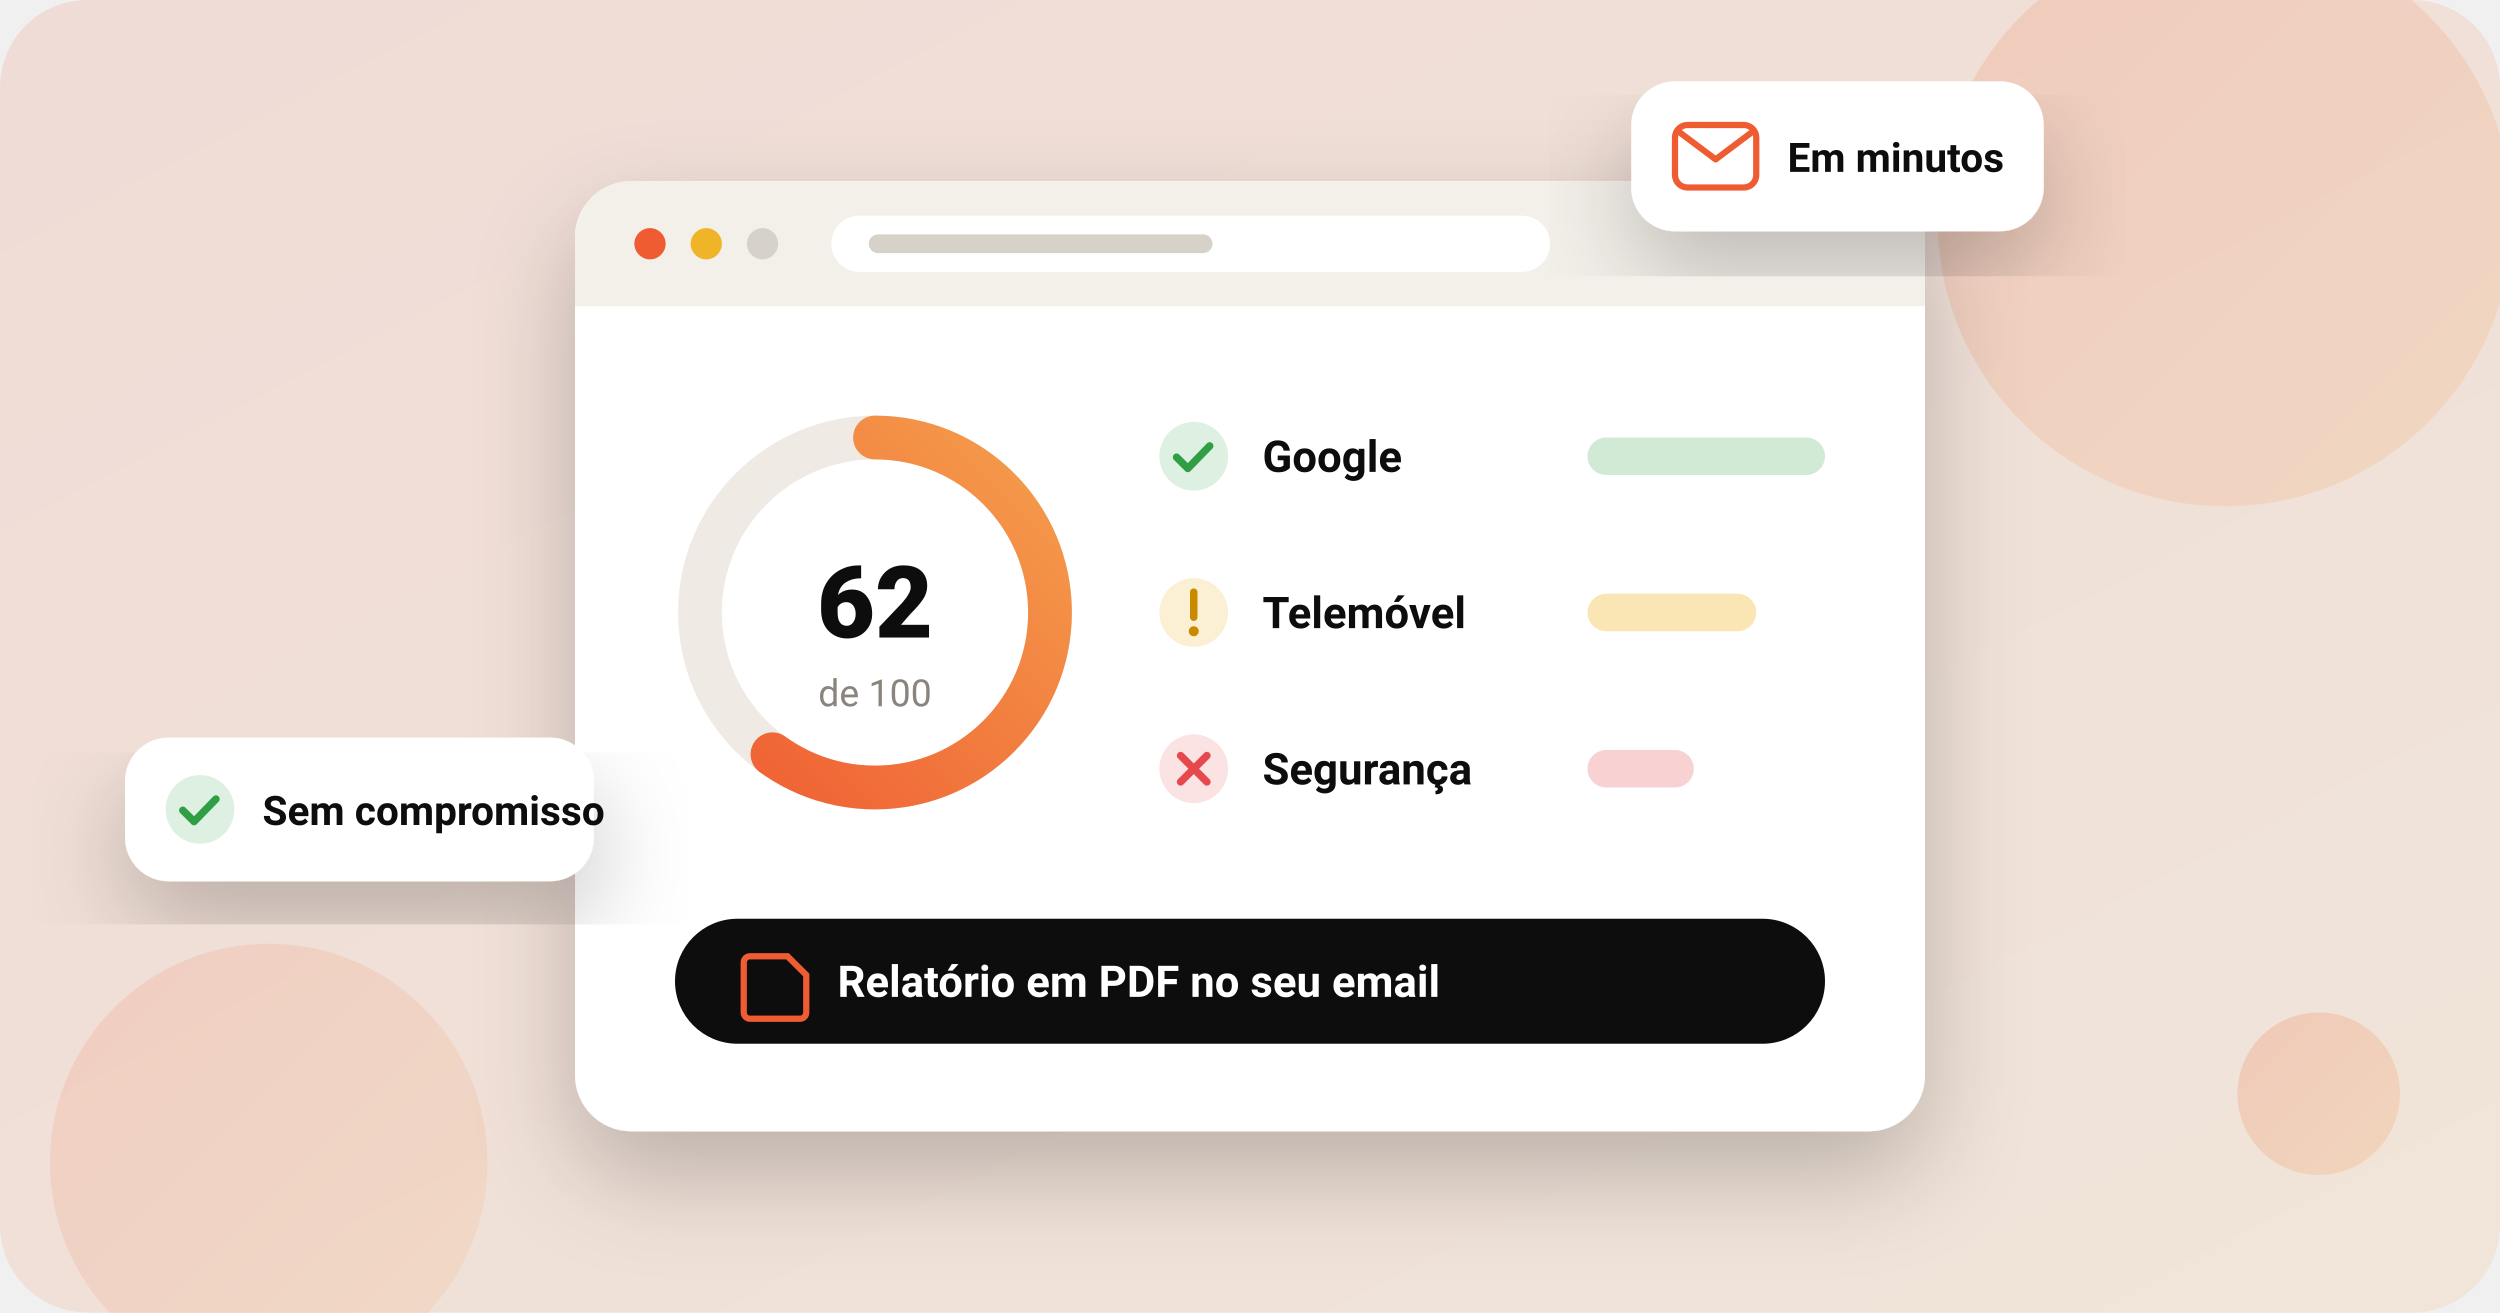
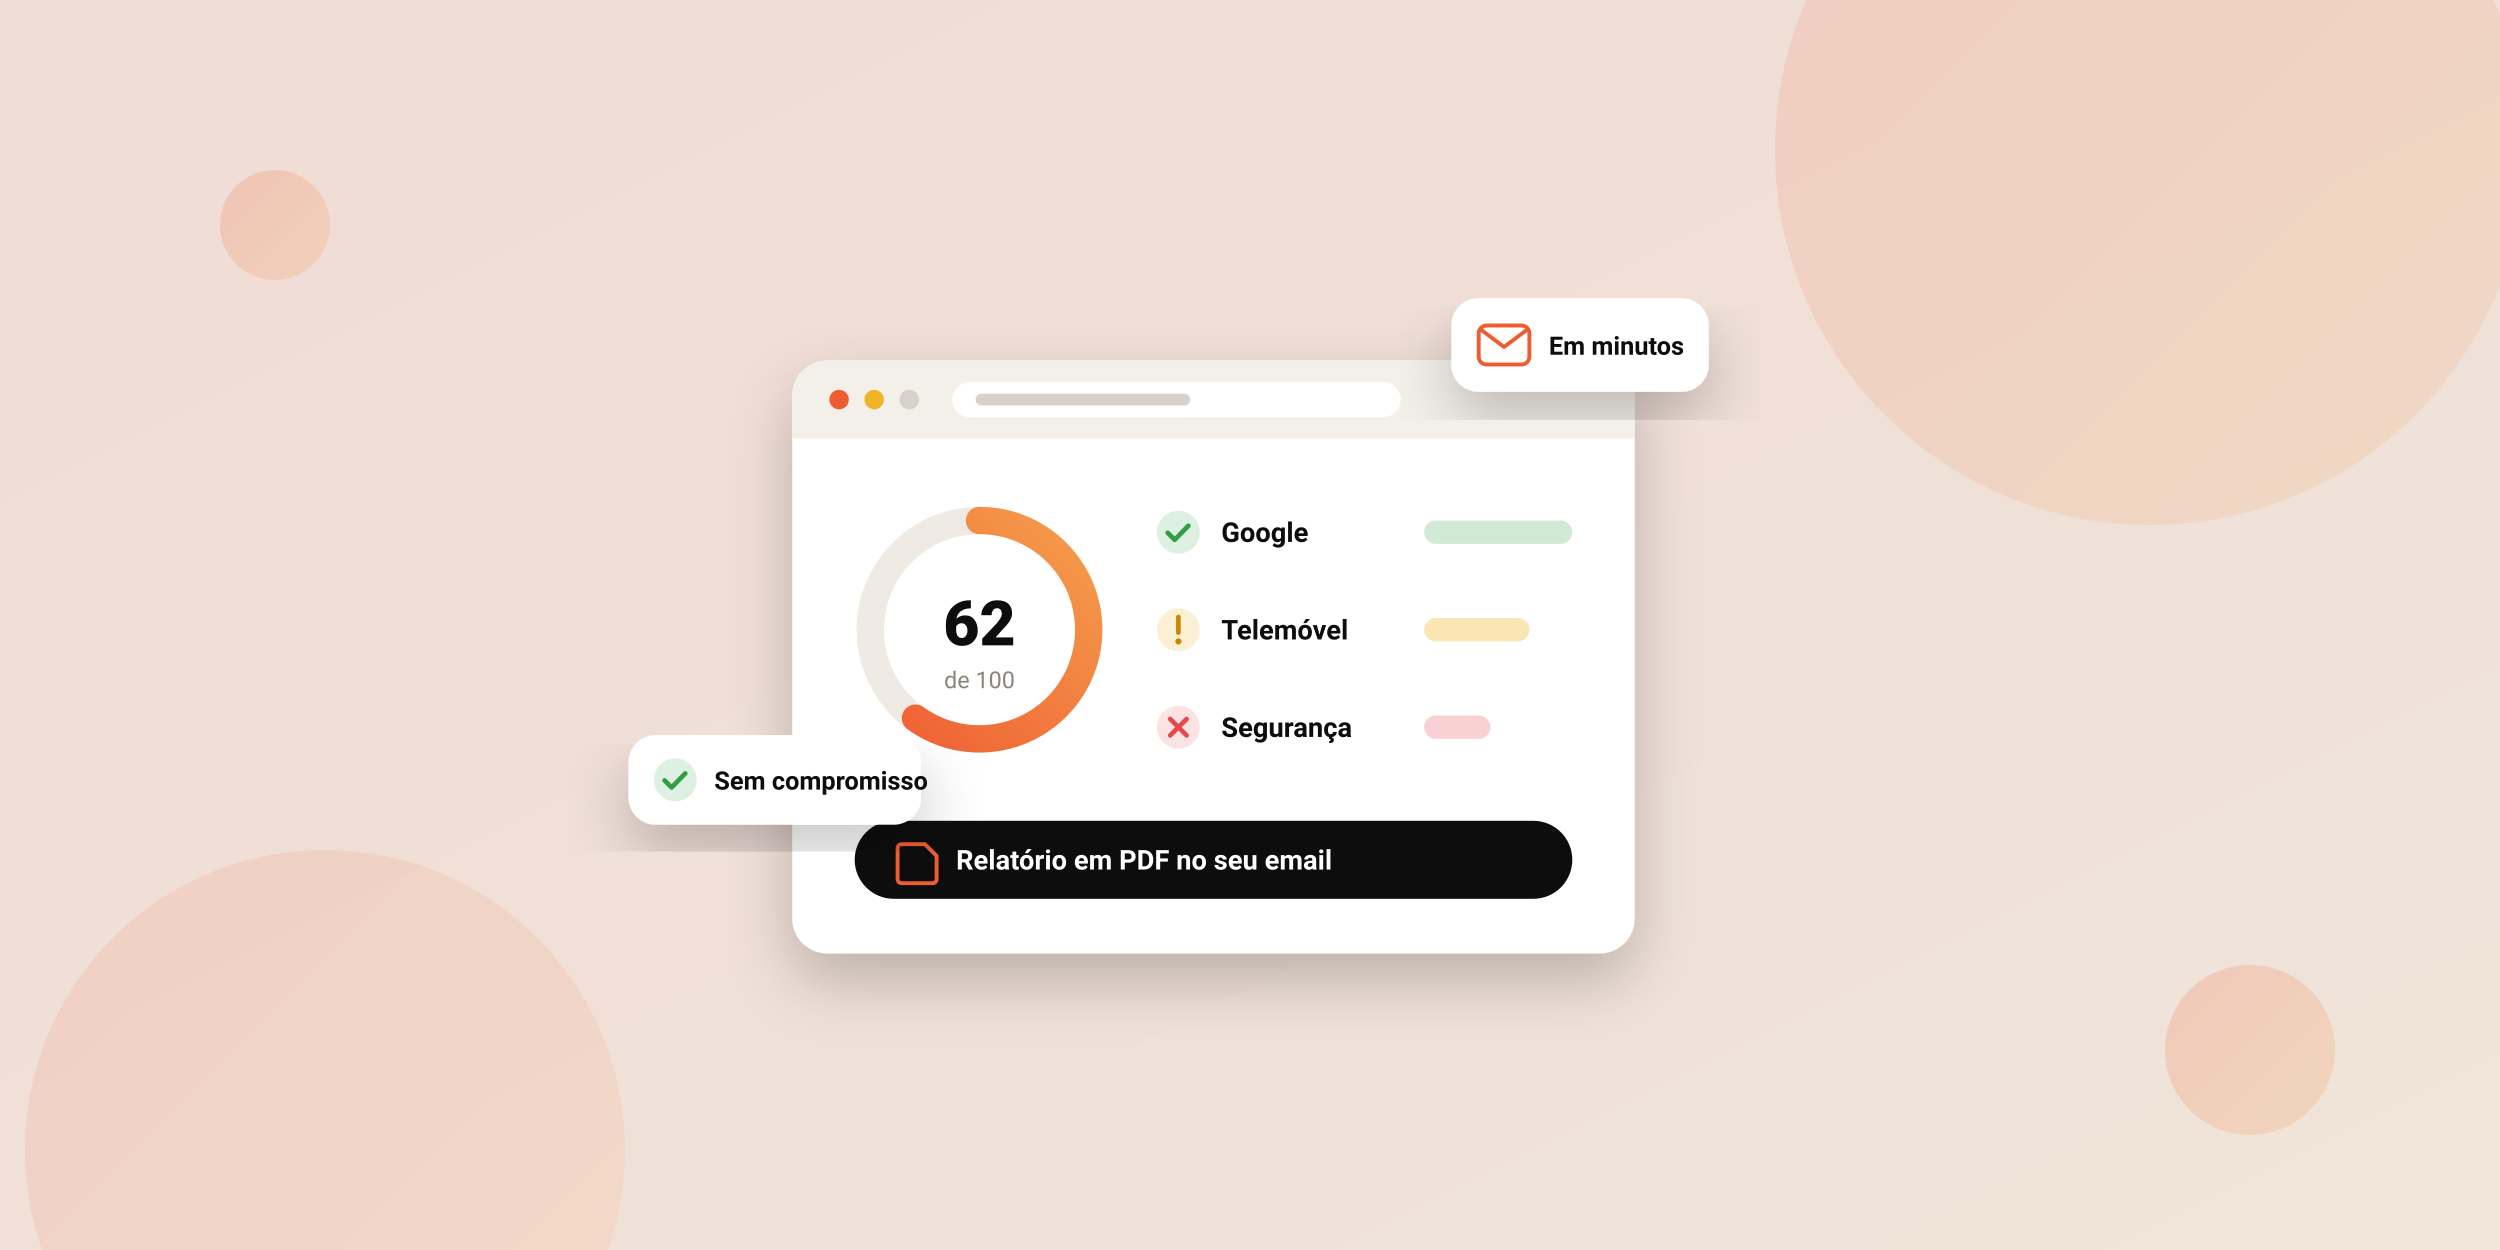
- <svg xmlns="http://www.w3.org/2000/svg" viewBox="0 0 800 420" role="img" aria-labelledby="vnd-promo-t">
+ <svg xmlns="http://www.w3.org/2000/svg" viewBox="0 0 1000 500" preserveAspectRatio="xMidYMid slice" role="img" aria-labelledby="vnd-promo-t">
  <defs>
    <linearGradient id="vnd-g" x1="0" y1="0" x2="1" y2="1">
      <stop offset="0" stop-color="#ef5c32" />
      <stop offset="1" stop-color="#f59e4c" />
    </linearGradient>
    <filter id="vnd-s" x="-20%" y="-20%" width="140%" height="150%">
      <feDropShadow dx="0" dy="14" stdDeviation="16" flood-color="#000" flood-opacity=".22" />
    </filter>
  </defs>
-   <rect x="0" y="0" width="800" height="420" rx="28" fill="url(#vnd-g)" opacity=".14" />
-   <circle cx="712" cy="70" r="92" fill="url(#vnd-g)" opacity=".16" />
-   <circle cx="86" cy="372" r="70" fill="url(#vnd-g)" opacity=".13" />
-   <circle cx="742" cy="350" r="26" fill="url(#vnd-g)" opacity=".2" />
-   <g transform="translate(120 0)">
+   <rect x="0" y="0" width="1000" height="500" fill="url(#vnd-g)" opacity=".14" />
+   <circle cx="860" cy="60" r="150" fill="url(#vnd-g)" opacity=".14" />
+   <circle cx="130" cy="460" r="120" fill="url(#vnd-g)" opacity=".12" />
+   <circle cx="900" cy="420" r="34" fill="url(#vnd-g)" opacity=".2" />
+   <circle cx="110" cy="90" r="22" fill="url(#vnd-g)" opacity=".2" />
+   <g transform="translate(267 99) scale(0.78)">
    <g filter="url(#vnd-s)">
      <rect x="64" y="58" width="432" height="304" rx="18" fill="#ffffff" />
    </g>
    <path d="M82 58h396a18 18 0 0 1 18 18v22H64V76a18 18 0 0 1 18-18z" fill="#f3efe9" />
    <circle cx="88" cy="78" r="5" fill="#ef5c32" />
    <circle cx="106" cy="78" r="5" fill="#f0b429" />
    <circle cx="124" cy="78" r="5" fill="#d6d1c9" />
    <rect x="146" y="69" width="230" height="18" rx="9" fill="#ffffff" />
    <rect x="158" y="75" width="110" height="6" rx="3" fill="#d6d1c9" />
    <circle cx="160" cy="196" r="56" fill="none" stroke="#efeae3" stroke-width="14" />
    <circle cx="160" cy="196" r="56" fill="none" stroke="url(#vnd-g)" stroke-width="14" stroke-linecap="round" stroke-dasharray="211 352" transform="rotate(-90 160 196)" />
    <text x="160" y="204" text-anchor="middle" font-family="system-ui, -apple-system, Segoe UI, Roboto, sans-serif" font-size="32" font-weight="800" fill="#0d0d0d">62</text>
    <text x="160" y="226" text-anchor="middle" font-family="system-ui, -apple-system, Segoe UI, Roboto, sans-serif" font-size="12" fill="#8a847c">de 100</text>
    <g font-family="system-ui, -apple-system, Segoe UI, Roboto, sans-serif" font-size="14" font-weight="600" fill="#0d0d0d">
      <circle cx="262" cy="146" r="11" fill="#2f9e44" opacity=".16" />
      <path d="M256.5 146.3l3.6 3.6 7-7.2" fill="none" stroke="#2f9e44" stroke-width="2.4" stroke-linecap="round" stroke-linejoin="round" />
      <text x="284" y="151">Google</text>
      <rect x="388" y="140" width="76" height="12" rx="6" fill="#2f9e44" opacity=".22" />
      <circle cx="262" cy="196" r="11" fill="#f0b429" opacity=".2" />
      <path d="M262 189.5v8" stroke="#c98a00" stroke-width="2.4" stroke-linecap="round" />
      <circle cx="262" cy="202" r="1.6" fill="#c98a00" />
      <text x="284" y="201">Telemóvel</text>
      <rect x="388" y="190" width="54" height="12" rx="6" fill="#f0b429" opacity=".35" />
      <circle cx="262" cy="246" r="11" fill="#e5484d" opacity=".16" />
      <path d="M257.8 241.8l8.4 8.4M266.2 241.8l-8.4 8.4" stroke="#e5484d" stroke-width="2.4" stroke-linecap="round" />
      <text x="284" y="251">Segurança</text>
      <rect x="388" y="240" width="34" height="12" rx="6" fill="#e5484d" opacity=".25" />
    </g>
    <rect x="96" y="294" width="368" height="40" rx="20" fill="#0d0d0d" />
    <path d="M120 306h12l6 6v12a2 2 0 0 1-2 2h-16a2 2 0 0 1-2-2v-16a2 2 0 0 1 2-2z" fill="none" stroke="#ef5c32" stroke-width="2" />
    <text x="148" y="319" font-family="system-ui, -apple-system, Segoe UI, Roboto, sans-serif" font-size="14" font-weight="700" fill="#ffffff">Relatório em PDF no seu email</text>
    <g filter="url(#vnd-s)">
      <rect x="402" y="26" width="132" height="48" rx="14" fill="#ffffff" />
    </g>
    <rect x="416" y="40" width="26" height="20" rx="4" fill="none" stroke="#ef5c32" stroke-width="2" />
    <path d="M417 42l12 9 12-9" fill="none" stroke="#ef5c32" stroke-width="2" stroke-linejoin="round" />
    <text x="452" y="55" font-family="system-ui, -apple-system, Segoe UI, Roboto, sans-serif" font-size="13" font-weight="700" fill="#0d0d0d">Em minutos</text>
+     <g filter="url(#vnd-s)">
+       <rect x="-20" y="250" width="150" height="46" rx="14" fill="#ffffff" />
+     </g>
+     <circle cx="4" cy="273" r="11" fill="#2f9e44" opacity=".16" />
+     <path d="M-1.5 273.3l3.6 3.6 7-7.2" fill="none" stroke="#2f9e44" stroke-width="2.4" stroke-linecap="round" stroke-linejoin="round" />
+     <text x="24" y="278" font-family="system-ui, -apple-system, Segoe UI, Roboto, sans-serif" font-size="13" font-weight="700" fill="#0d0d0d">Sem compromisso</text>
  </g>
-   <g filter="url(#vnd-s)">
-     <rect x="40" y="236" width="150" height="46" rx="14" fill="#ffffff" />
-   </g>
-   <circle cx="64" cy="259" r="11" fill="#2f9e44" opacity=".16" />
-   <path d="M58.5 259.3l3.6 3.6 7-7.2" fill="none" stroke="#2f9e44" stroke-width="2.4" stroke-linecap="round" stroke-linejoin="round" />
-   <text x="84" y="264" font-family="system-ui, -apple-system, Segoe UI, Roboto, sans-serif" font-size="13" font-weight="700" fill="#0d0d0d">Sem compromisso</text>
</svg>
